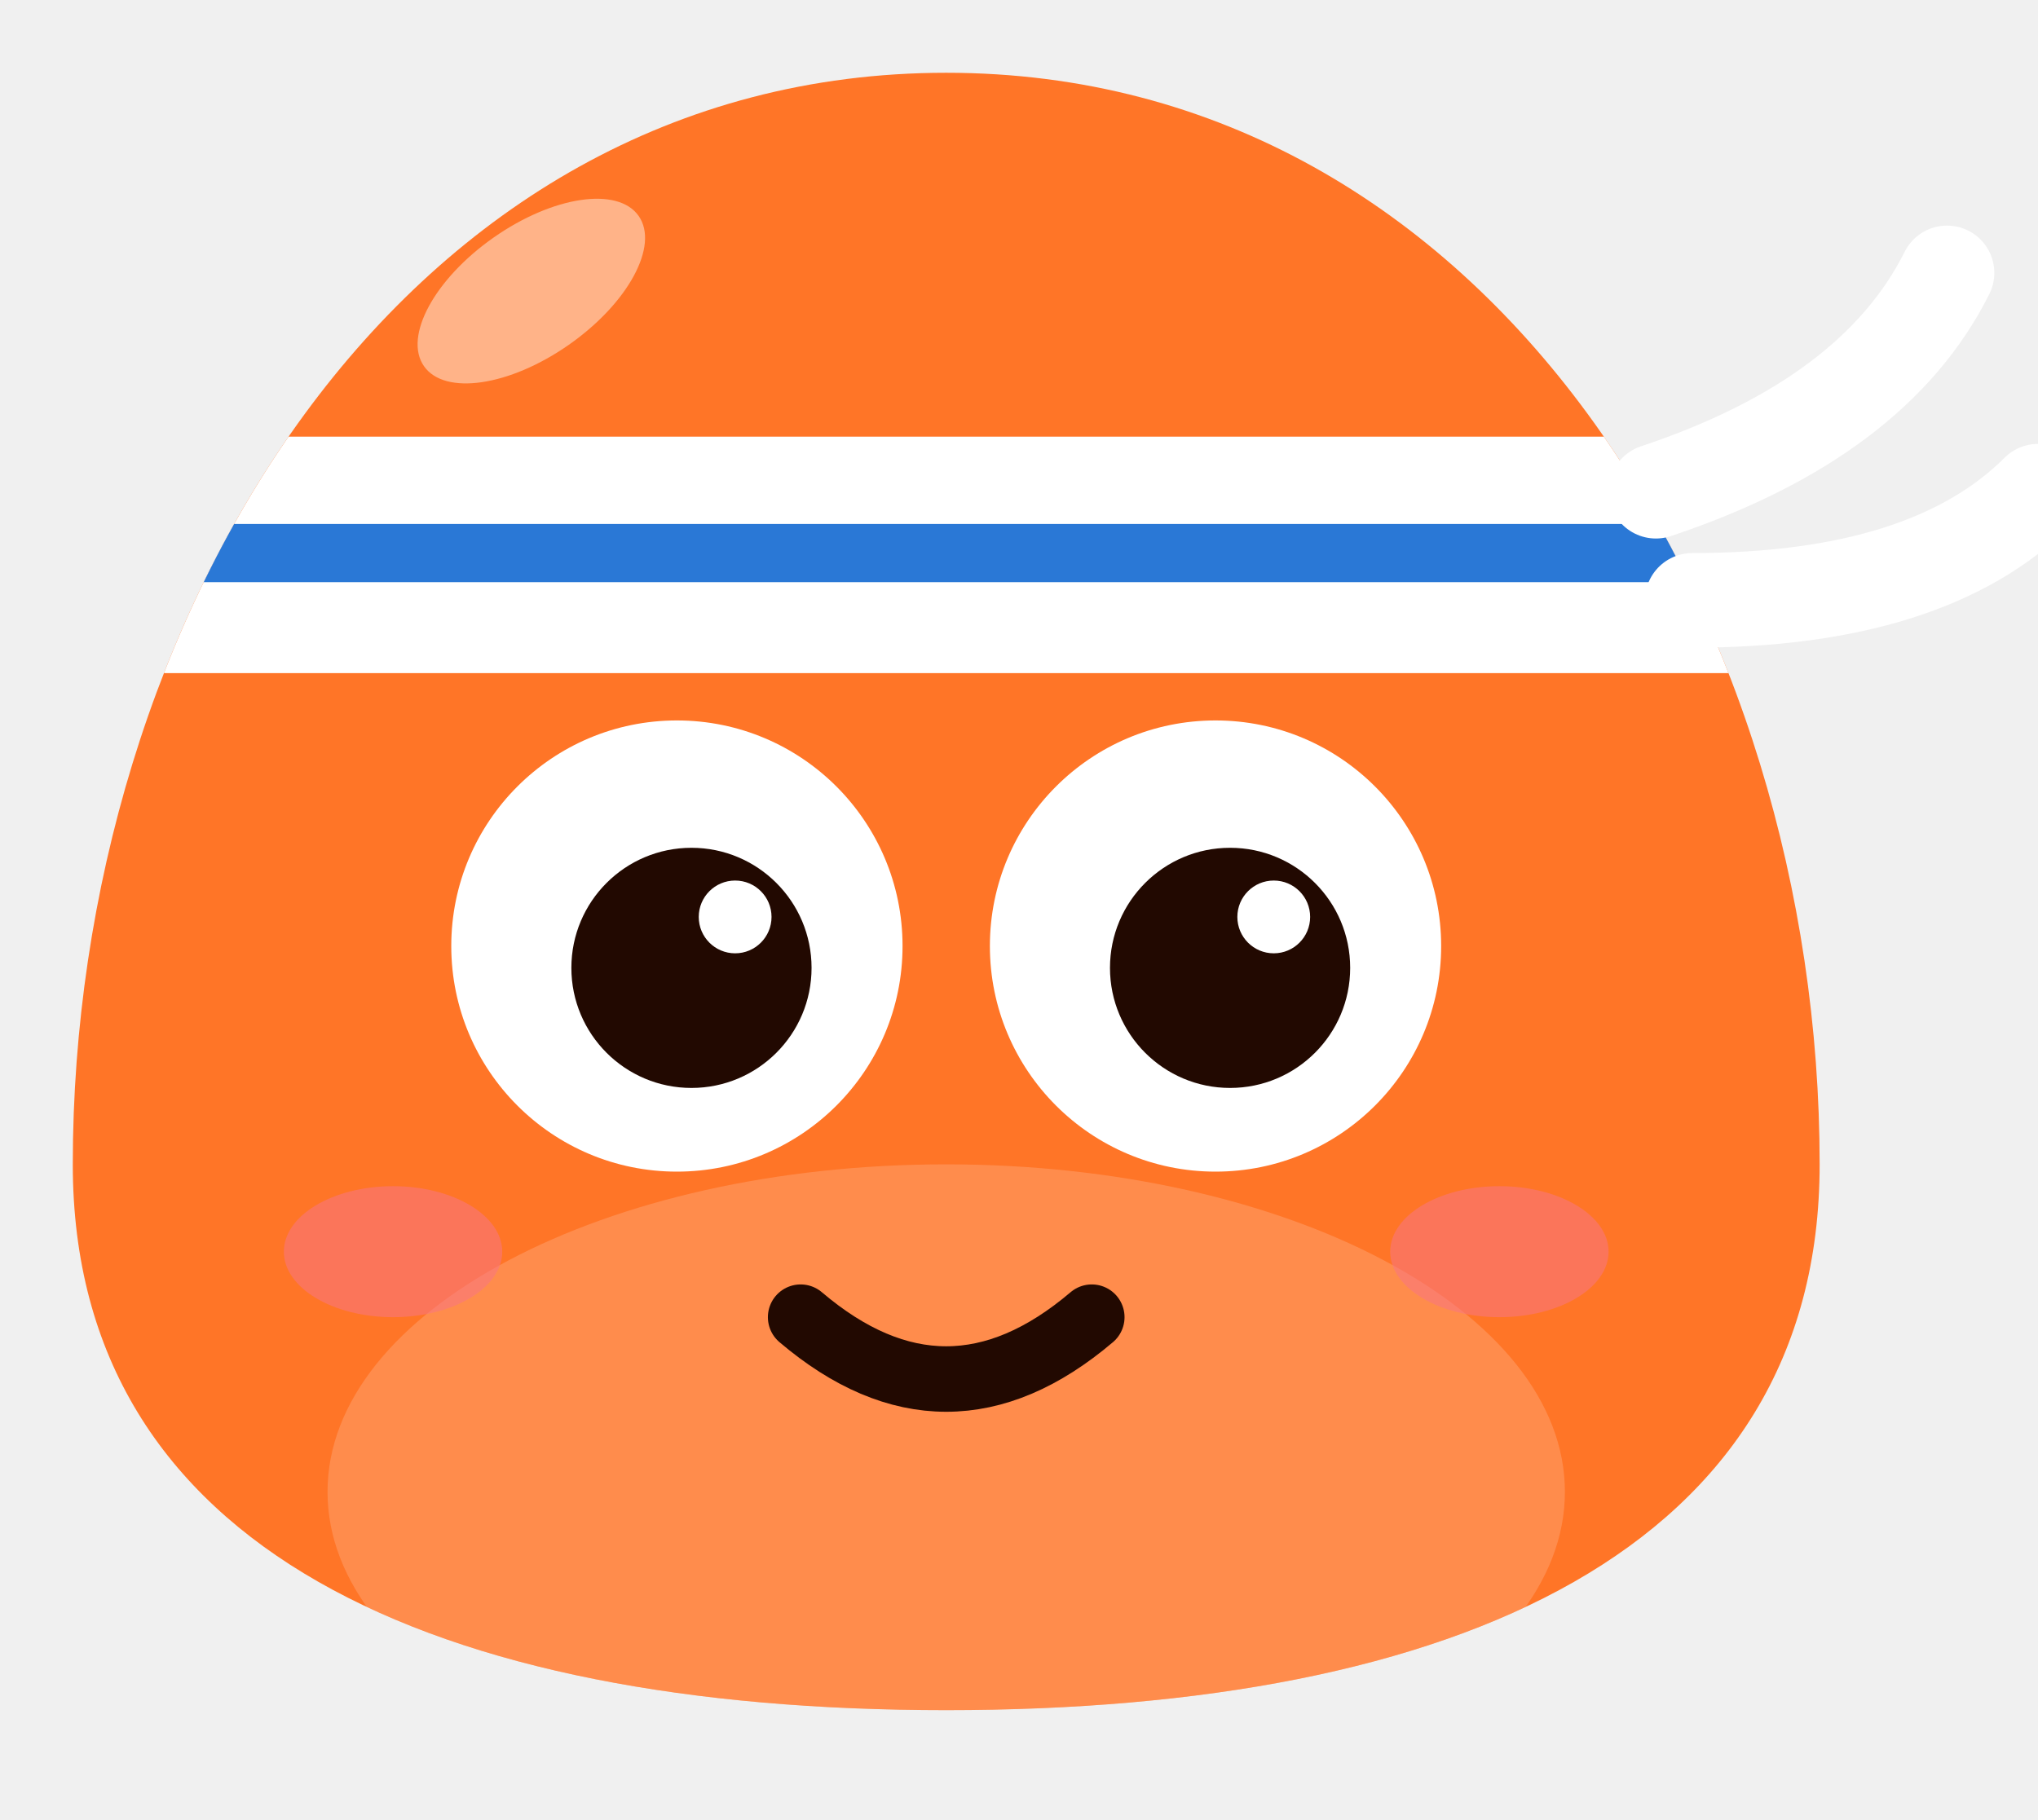
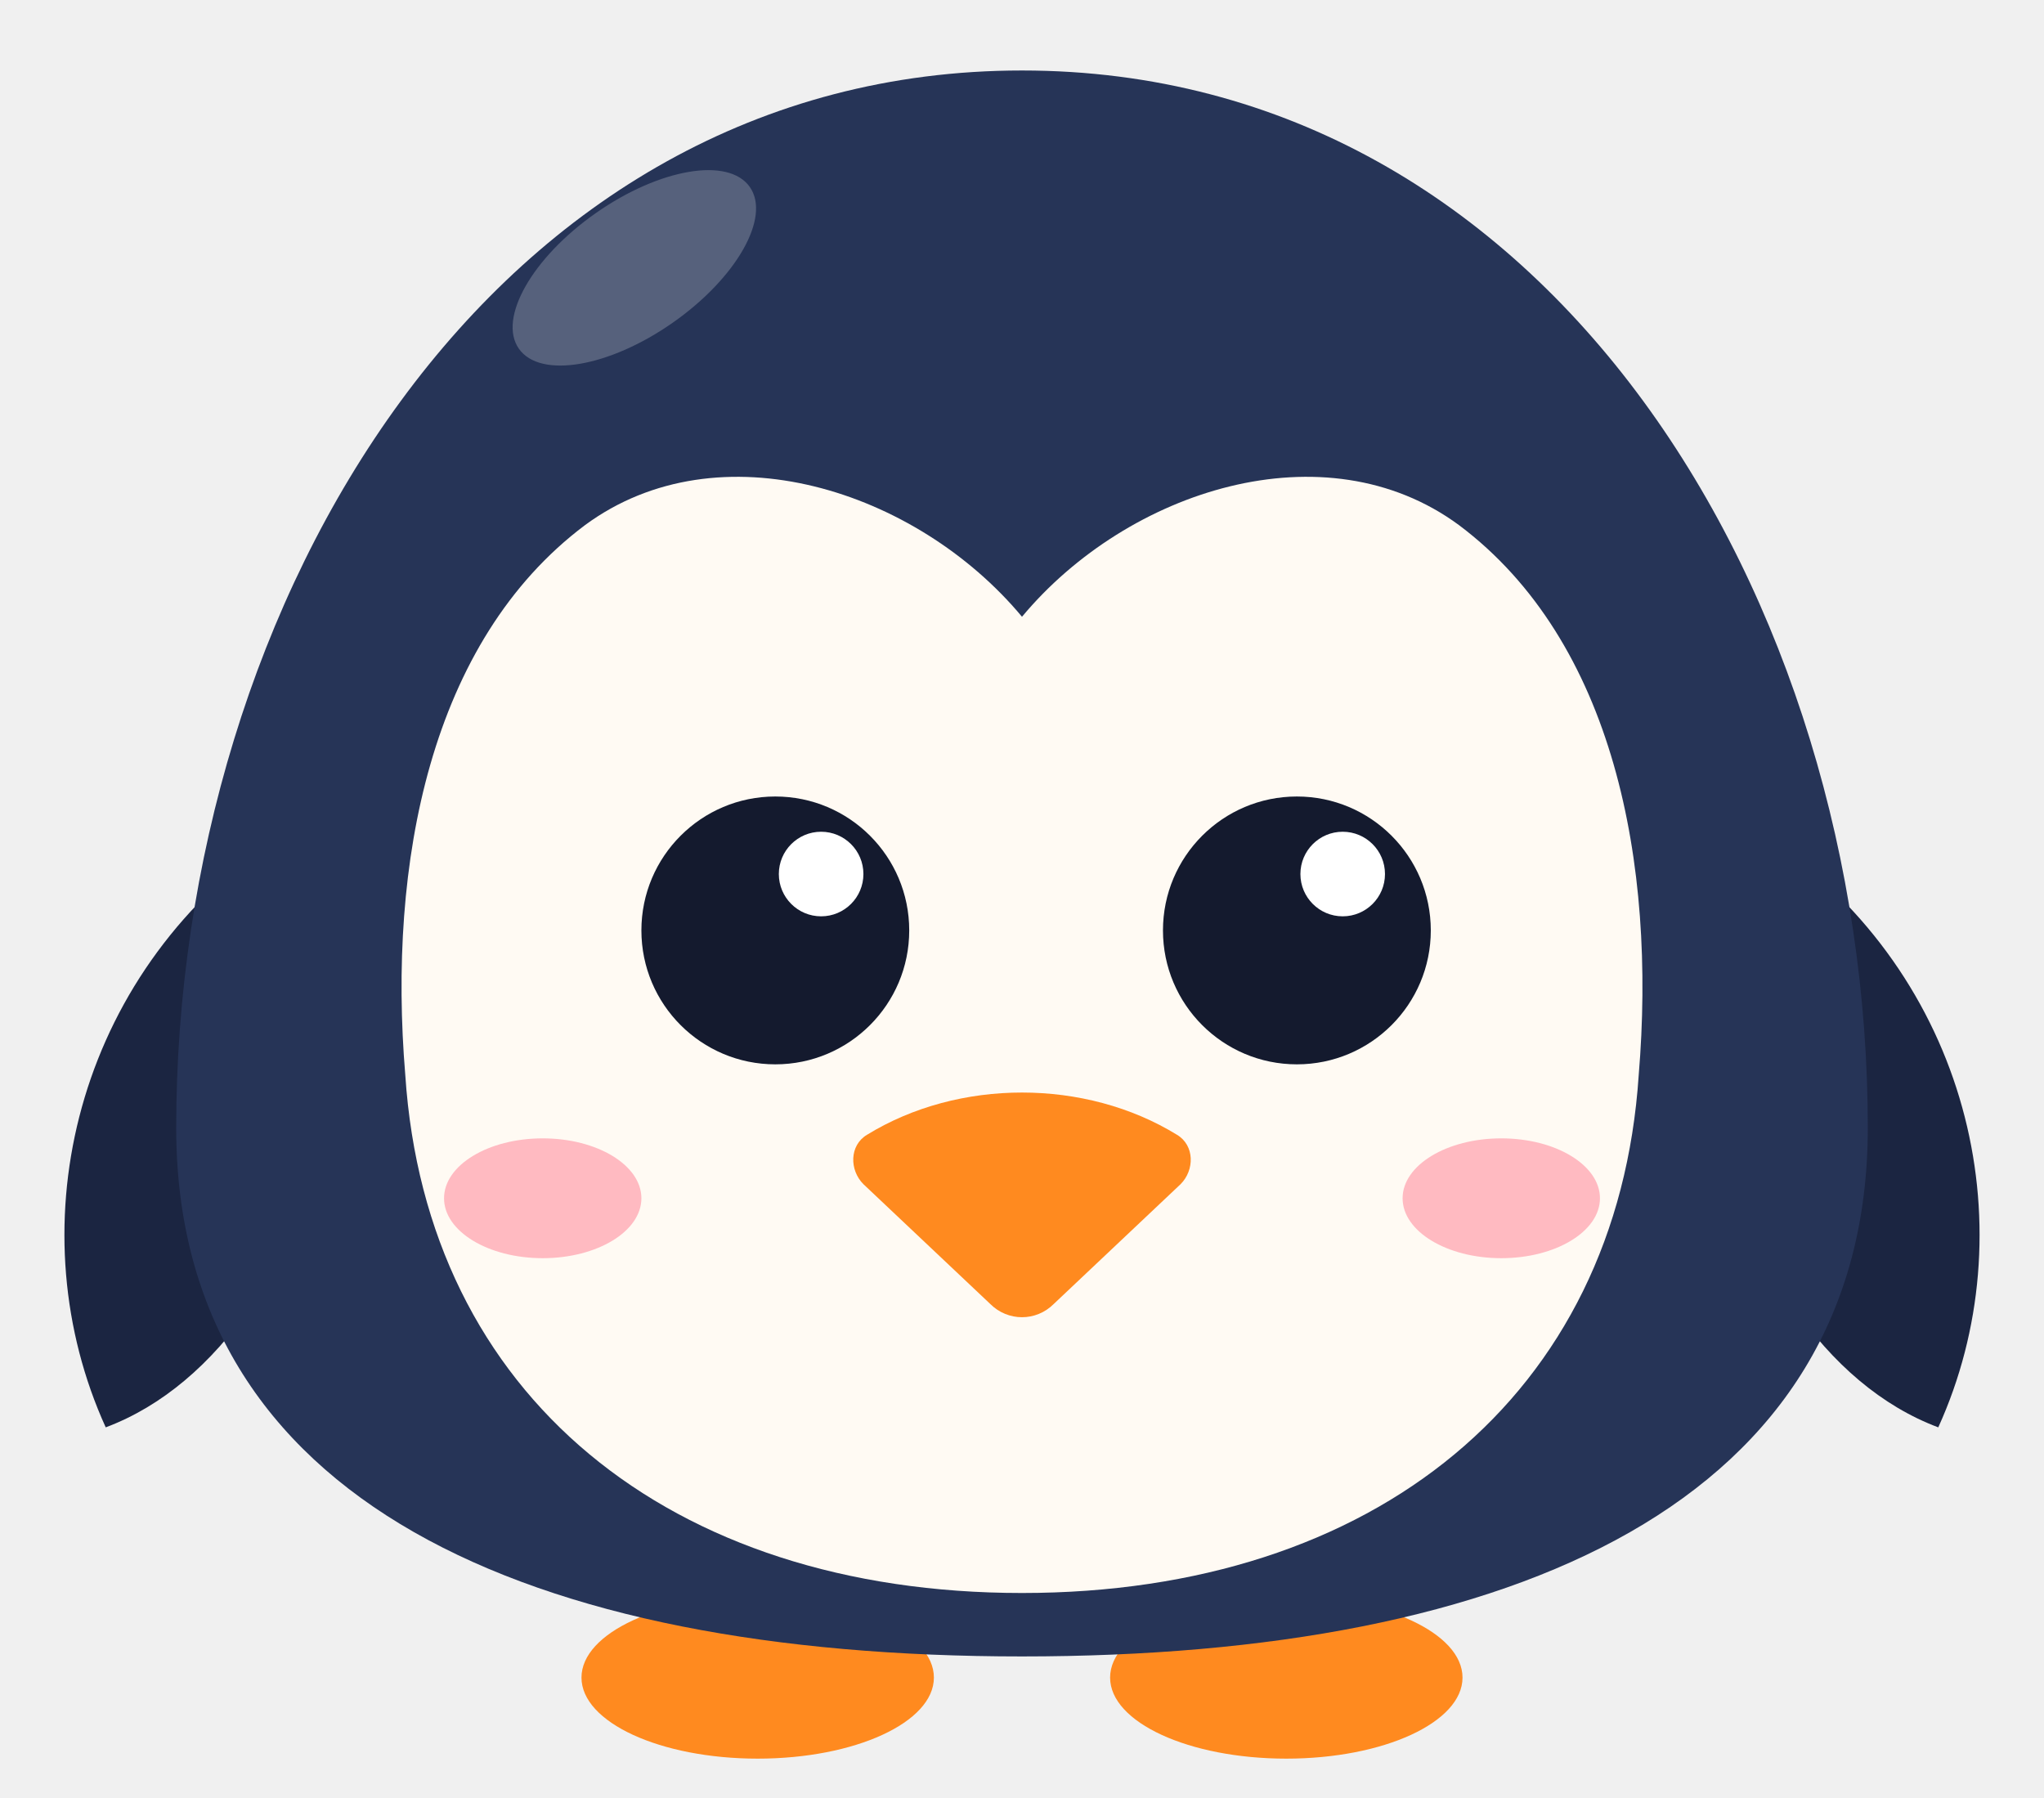
- <svg xmlns="http://www.w3.org/2000/svg" viewBox="6 9 56 50">
-   <defs>
-     <clipPath id="b">
-       <path d="M32 11C47 11 56 26 56 41 56 51.6 46 56 32 56 18 56 8 51.6 8 41 8 26 17 11 32 11Z" />
-     </clipPath>
-   </defs>
-   <path fill="#ff7527" d="M32 11C47 11 56 26 56 41 56 51.6 46 56 32 56 18 56 8 51.6 8 41 8 26 17 11 32 11Z" />
-   <g clip-path="url(#b)">
-     <rect fill="#fff" x="0" y="21" width="64" height="6.5" />
-     <rect fill="#2a78d6" x="0" y="23.4" width="64" height="1.6" />
-     <ellipse fill="#ffb793" opacity=".35" cx="32" cy="50" rx="17" ry="9" />
+ <svg xmlns="http://www.w3.org/2000/svg" viewBox="3 9 58 51">
+   <g fill="#ff8a1f">
+     <ellipse cx="24.5" cy="56.6" rx="5" ry="2.3" />
+     <ellipse cx="39.5" cy="56.6" rx="5" ry="2.3" />
  </g>
-   <g fill="none" stroke="#fff" stroke-width="2.6" stroke-linecap="round">
-     <path d="M51.5 22.5q6-2 8-6" />
-     <path d="M52.5 25.5q6.5 0 9.5-3" />
+   <g fill="#1b2541">
+     <path d="M10.5 33c-5.5 4-7 11-4.5 16.5 3.2-1.2 5.6-4.8 6.6-9.5z" />
+     <path d="M53.5 33c5.5 4 7 11 4.5 16.5-3.2-1.2-5.6-4.8-6.6-9.5z" />
  </g>
-   <ellipse fill="#fff" opacity=".45" cx="20.6" cy="17" rx="3.6" ry="1.8" transform="rotate(-35 20.6 17)" />
-   <circle fill="#fff" cx="24.6" cy="35" r="6.2" />
-   <circle fill="#fff" cx="39.4" cy="35" r="6.2" />
-   <g fill="#220901">
-     <circle cx="25" cy="35.6" r="3.3" />
-     <circle cx="39.8" cy="35.6" r="3.3" />
+   <path fill="#263457" d="M32 11C47 11 56 26 56 41 56 51.6 46 56 32 56 18 56 8 51.6 8 41 8 26 17 11 32 11Z" />
+   <path fill="#fffaf3" d="M32 26.5c3-3.6 8.6-5.4 12.4-2.6 4.4 3.3 5.6 9.6 5.1 15.6C48.9 48.6 42 54.2 32 54.2S15.1 48.6 14.5 39.5c-.5-6 .7-12.3 5.1-15.6 3.8-2.8 9.4-1 12.4 2.6Z" />
+   <ellipse fill="#fff" opacity=".22" cx="21" cy="16.6" rx="4" ry="1.9" transform="rotate(-35 21 16.6)" />
+   <circle fill="#fff" cx="24.6" cy="35" r="6.2" opacity="0" />
+   <circle fill="#fff" cx="39.4" cy="35" r="6.2" opacity="0" />
+   <g fill="#141a2e">
+     <circle cx="25" cy="35.4" r="3.8" />
+     <circle cx="39.8" cy="35.4" r="3.8" />
  </g>
  <g fill="#fff">
-     <circle cx="26.2" cy="34.2" r="1" />
-     <circle cx="41" cy="34.2" r="1" />
+     <circle cx="26.3" cy="33.8" r="1.2" />
+     <circle cx="41.1" cy="33.8" r="1.2" />
  </g>
-   <g fill="#f87584" opacity=".55">
-     <ellipse cx="16.8" cy="43.4" rx="3" ry="1.8" />
-     <ellipse cx="47.2" cy="43.4" rx="3" ry="1.8" />
+   <g fill="#ff8fa0" opacity=".6">
+     <ellipse cx="18.4" cy="43" rx="2.8" ry="1.7" />
+     <ellipse cx="45.6" cy="43" rx="2.8" ry="1.7" />
  </g>
-   <path fill="none" stroke="#220901" stroke-width="1.8" stroke-linecap="round" d="M28 45.2q4 3.4 8 0" />
+   <path fill="#ff8a1f" d="M27.6 41.2c2.6-1.6 6.2-1.6 8.8 0 .5.3.5 1 .1 1.4l-3.6 3.4c-.5.5-1.3.5-1.8 0l-3.6-3.4c-.4-.4-.4-1.1.1-1.4Z" />
</svg>
